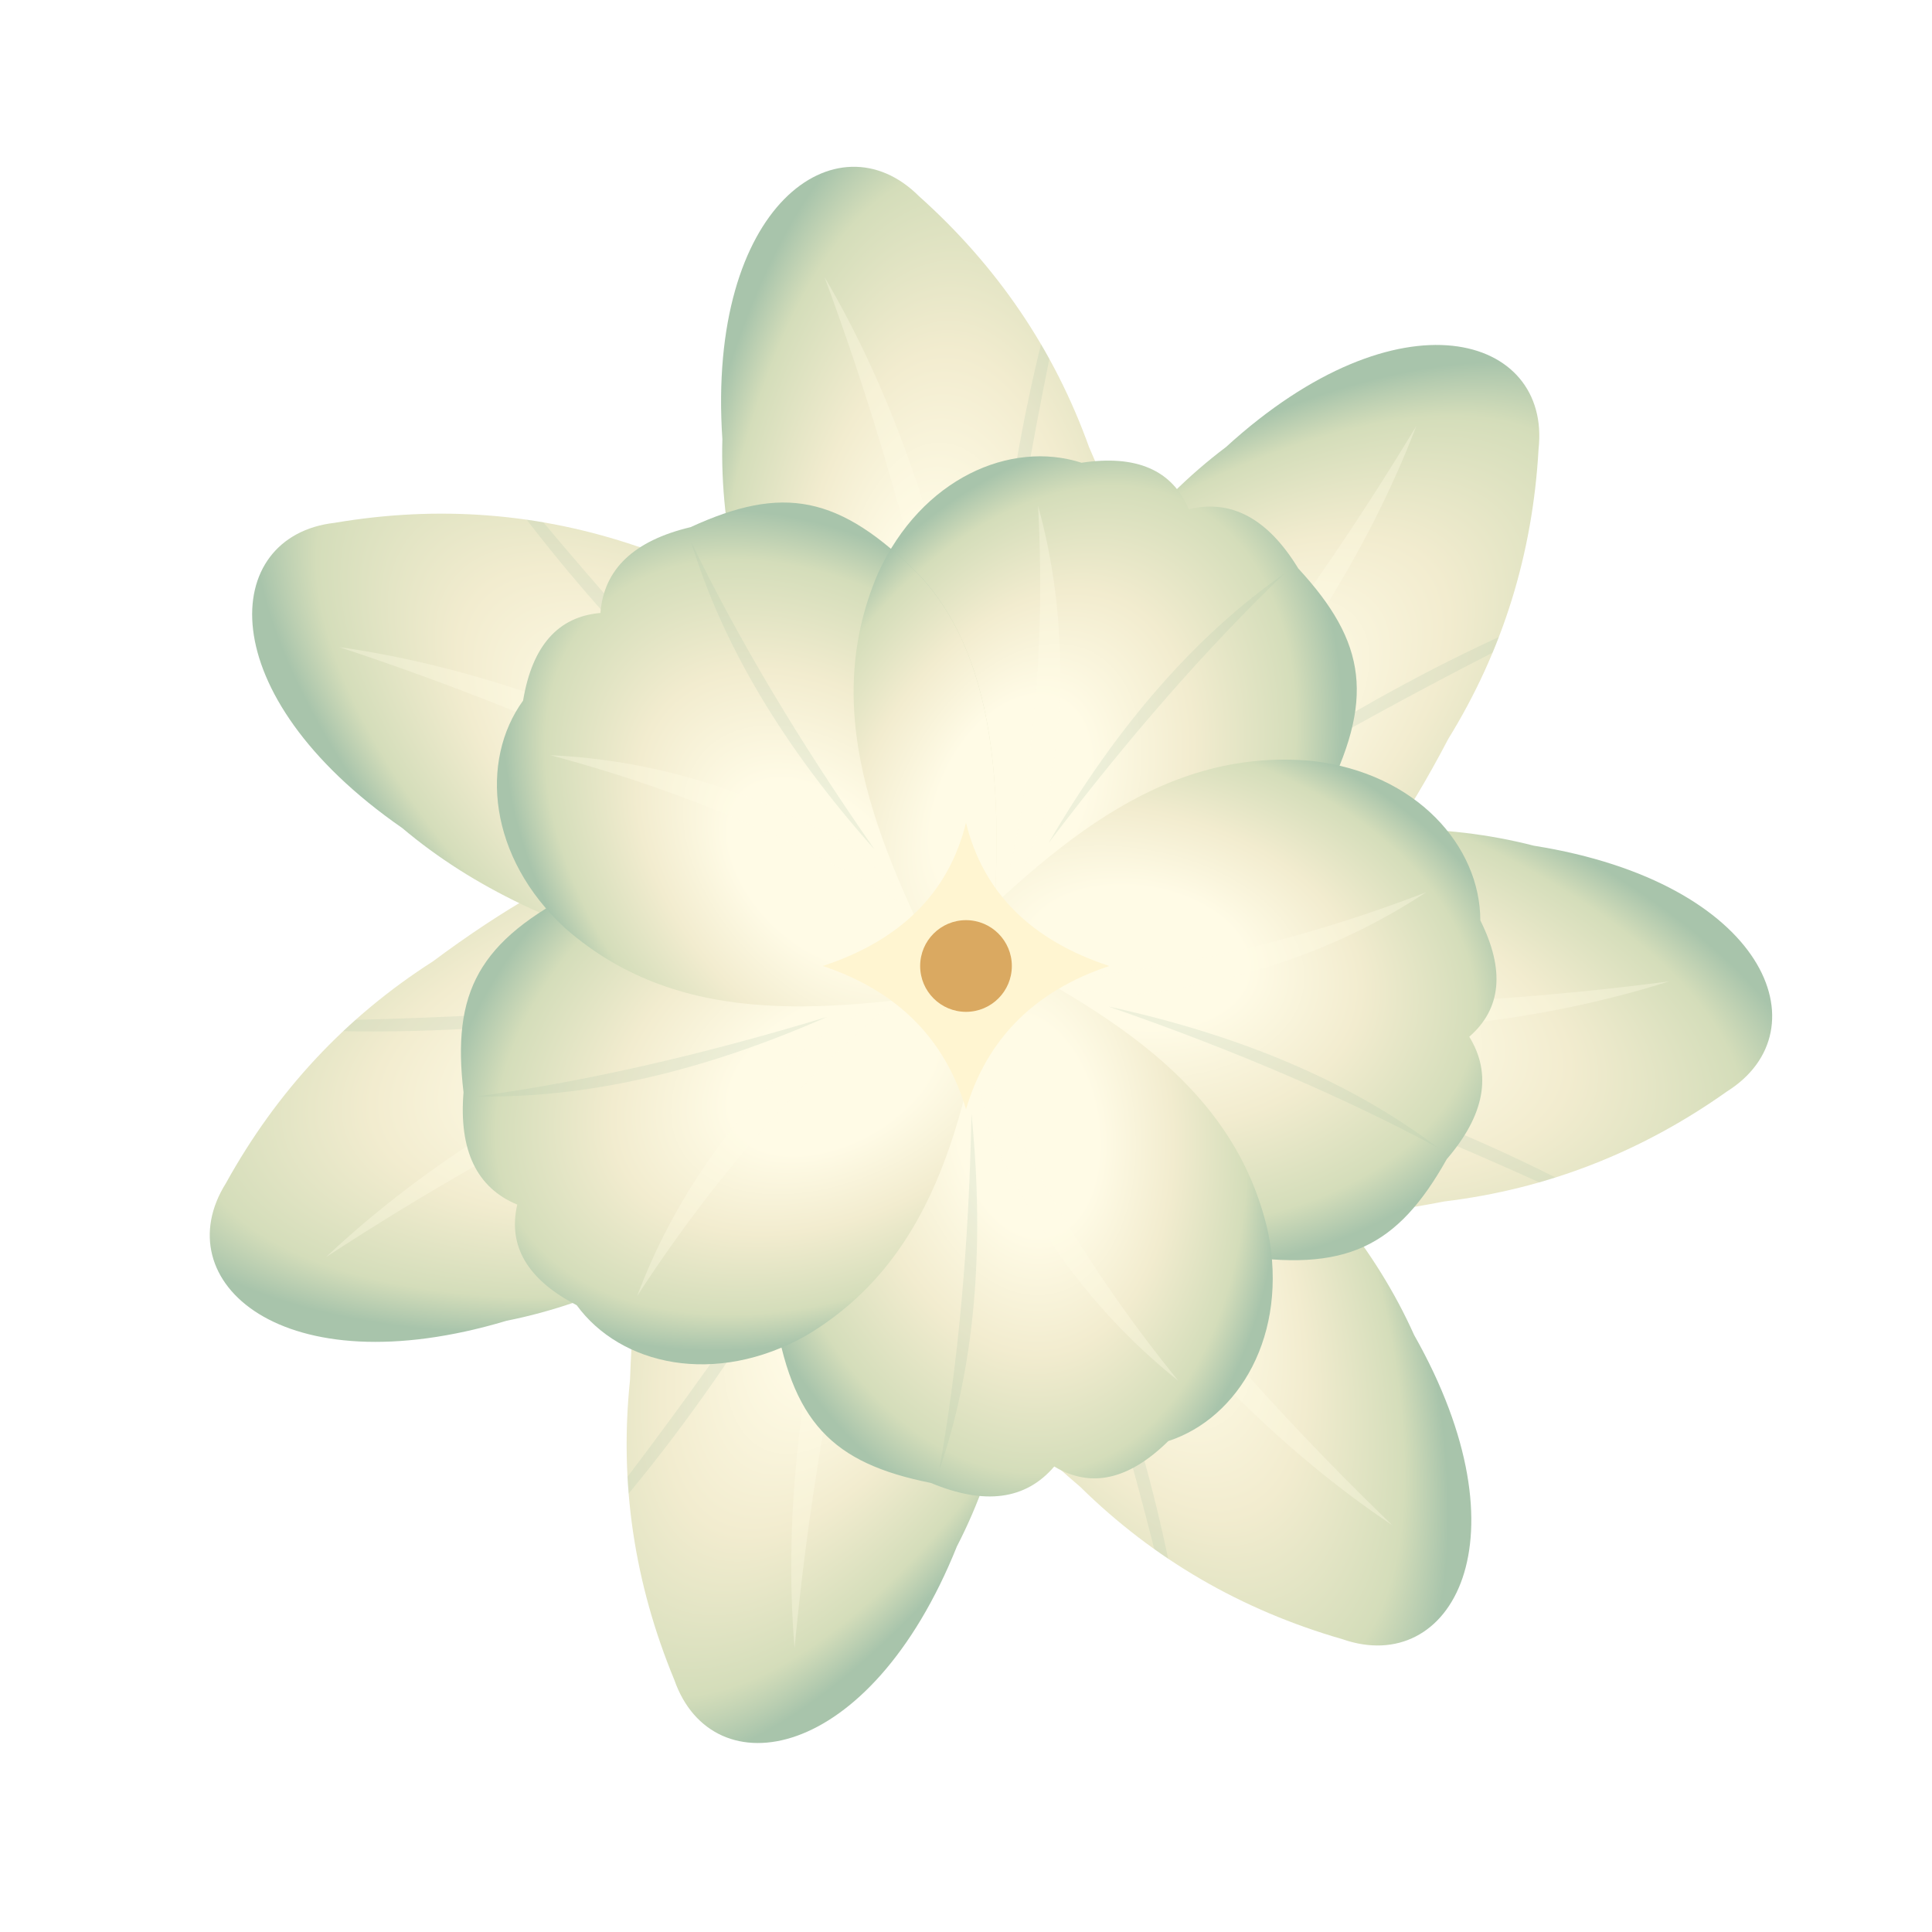
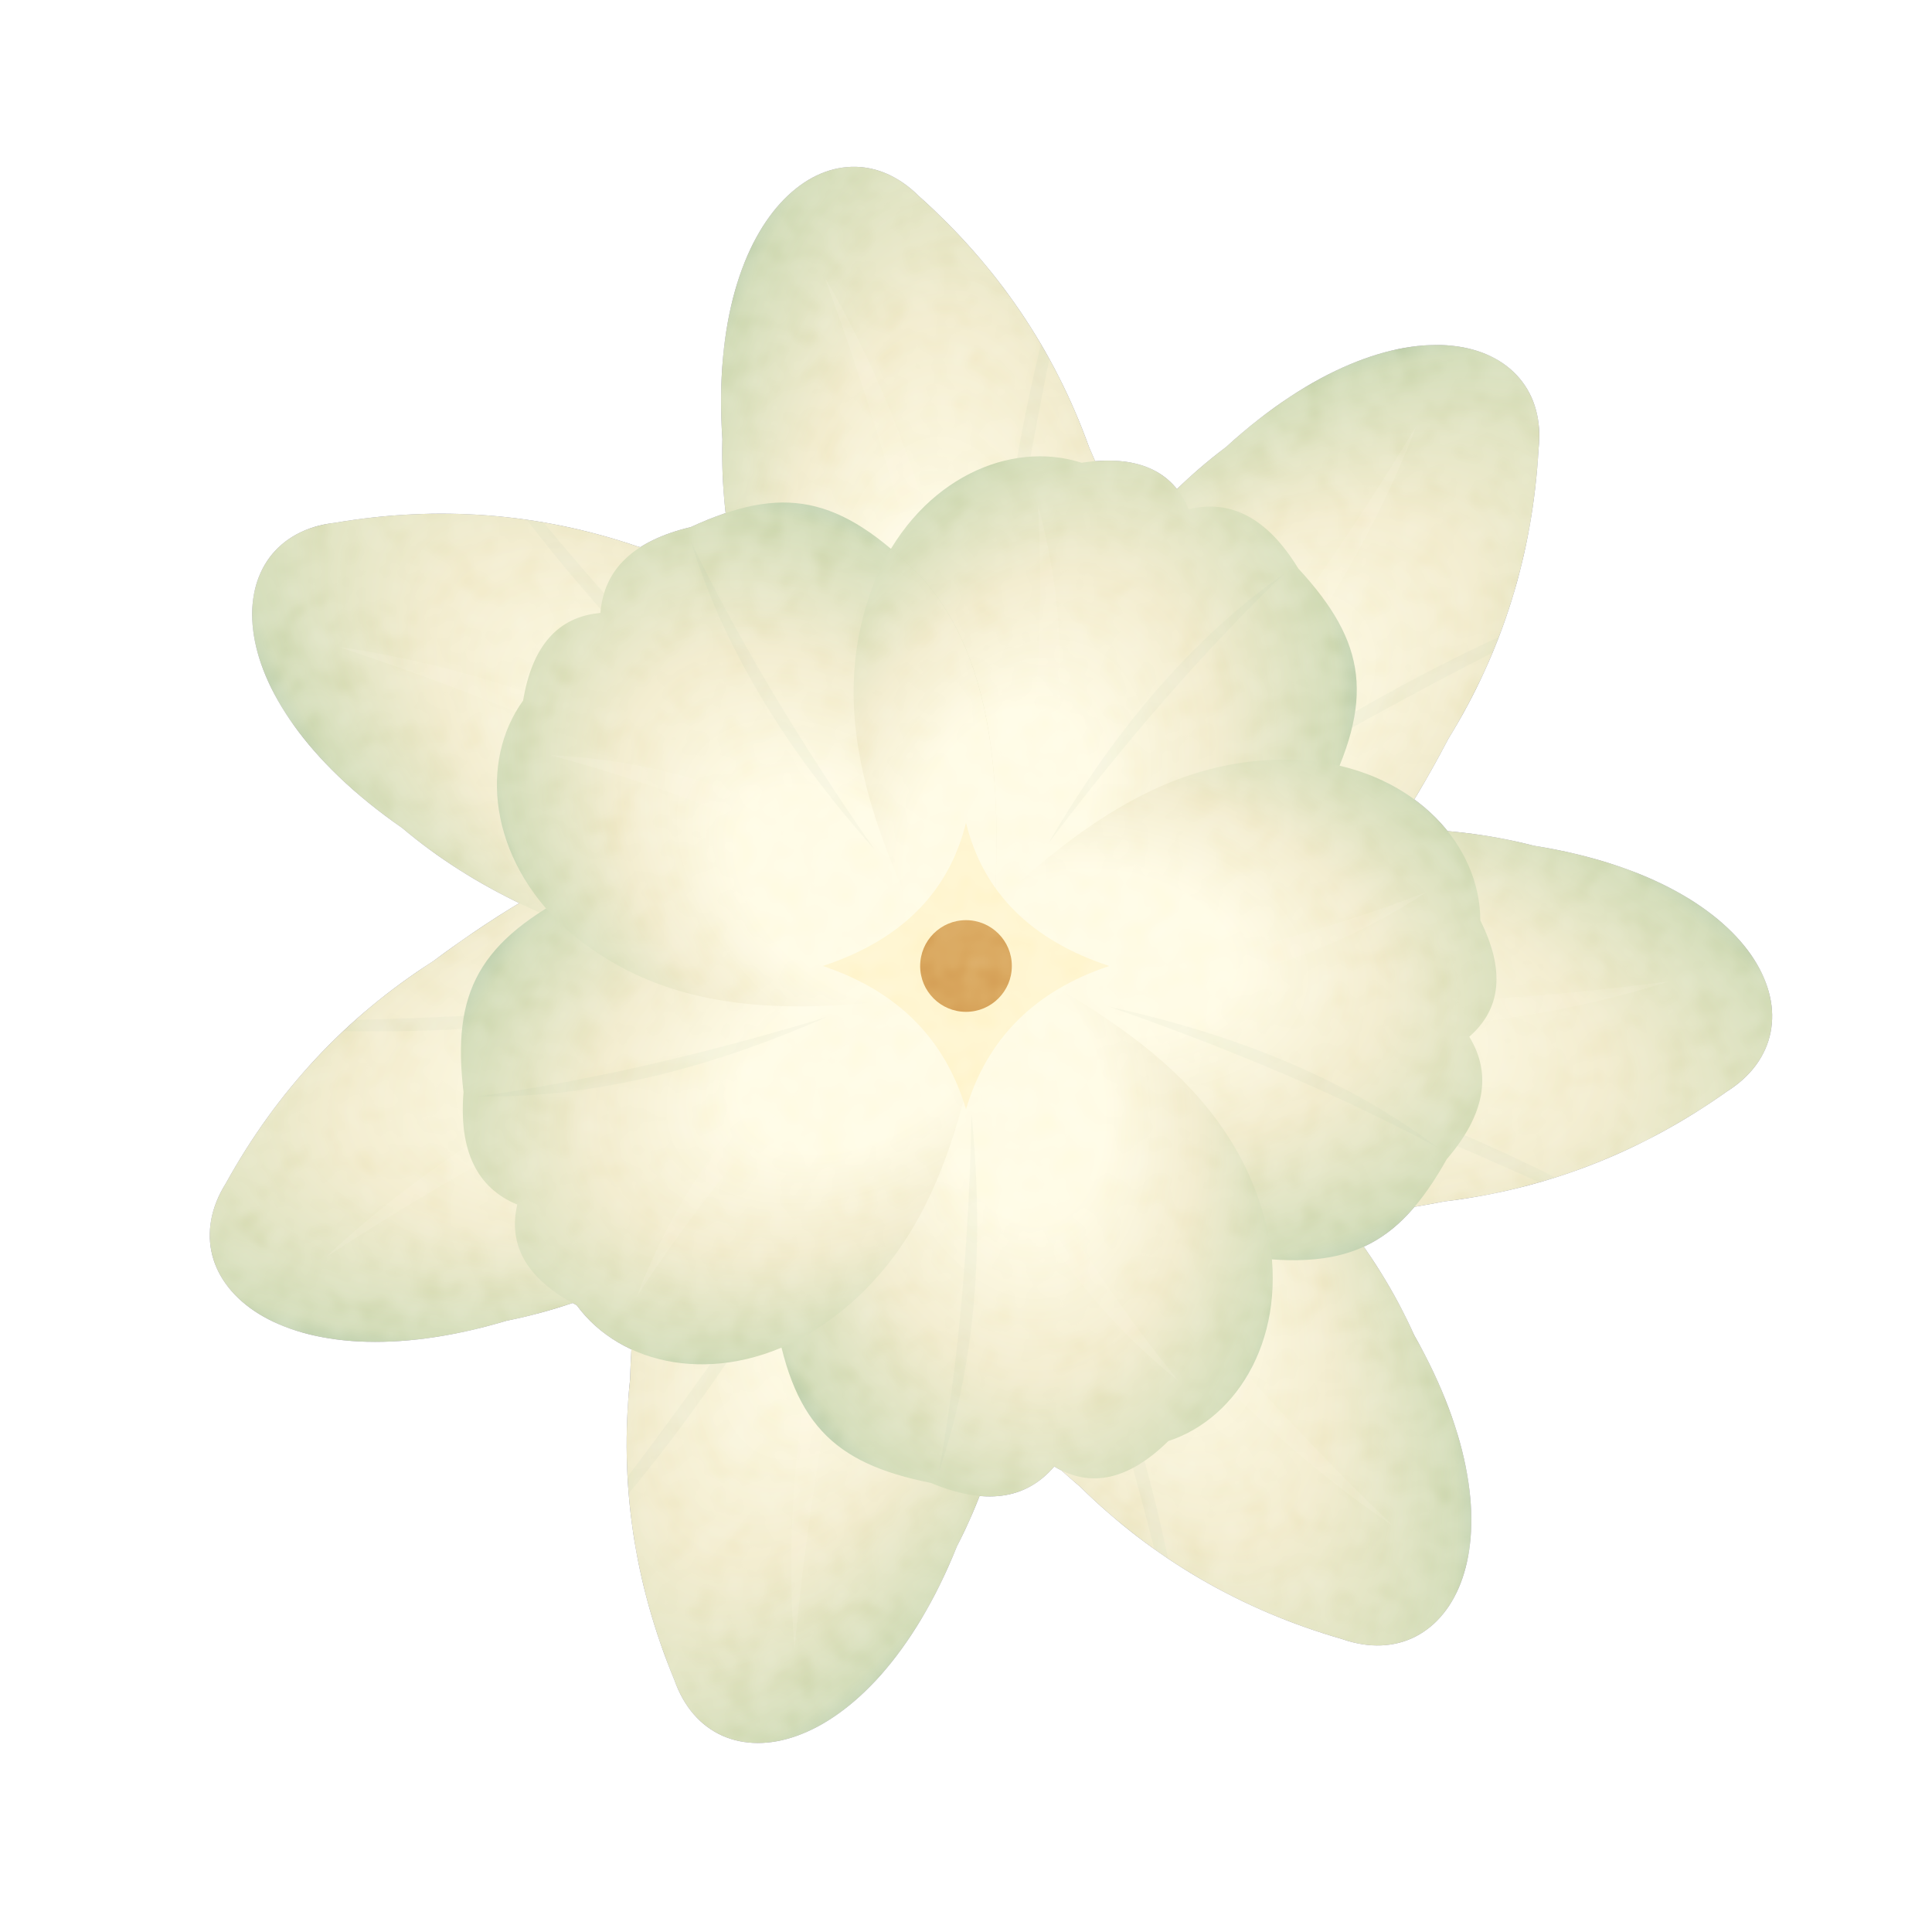
<svg xmlns="http://www.w3.org/2000/svg" viewBox="-1.18 -1.18 2.36 2.36" width="512" height="512" role="img">
  <defs>
-     <radialGradient id="ink0" gradientUnits="userSpaceOnUse" cx=".20" cy="0" r=".88" fx=".36" fy="-.13" gradientTransform="scale(1 1.30)">
+     <filter id="paper" x="-2%" y="-2%" width="104%" height="104%" color-interpolation-filters="sRGB">
+       <feTurbulence type="fractalNoise" baseFrequency="27" numOctaves="2" seed="19" />
+       <feColorMatrix values=".23 .17 .10 0 .25  .23 .17 .10 0 .25  .23 .17 .10 0 .25  0 0 0 0 1" />
+       <feBlend in2="SourceGraphic" mode="soft-light" />
+       <feComposite in2="SourceGraphic" operator="in" />
+     </filter>
+     <radialGradient id="ink0" gradientUnits="userSpaceOnUse" cx=".20" cy="0" r="1.02" fx=".28" fy="-.13" gradientTransform="scale(1 1.30)">
      <stop offset="0" stop-color="#fffbe6" />
      <stop offset=".24" stop-color="#fffbe6" />
      <stop offset=".55" stop-color="#f2eccf" />
      <stop offset=".86" stop-color="#d4ddba" />
      <stop offset="1" stop-color="#a8c4ab" />
    </radialGradient>
    <path id="outline0" d="M-.06 .01C.18 -.57 .42 -.95 .65 -.93C.94 -.99 1.05 -.49 .95 -.18Q.82 .27 .64 .47Q.34 .88 .16 .66Q.09 .48 -.06 .01Z" />
    <clipPath id="cut0">
      <use href="#outline0" />
    </clipPath>
    <g id="petal0">
      <use href="#outline0" fill="url(#ink0)" />
      <g clip-path="url(#cut0)">
-         <path d="M.02 .06Q.44 -.07 .85 -.54Q.63 -.14 .32 .022Z" fill="#fffbe6" opacity=".35" />
-         <path d="M.28 .08Q.67 .14 .94 .45Q.65 .23 .28 .08Z" fill="#a8c4ab" opacity=".20" />
+         <path d="M.02 .06Q.44 -.07 .85 -.54Q.63 -.14 .32 .022Z" fill="#fffbe6" opacity=".13" />
+         <path d="M.28 .08Q.67 .14 .94 .45Q.65 .23 .28 .08Z" fill="#a8c4ab" opacity=".08" />
      </g>
    </g>
    <clipPath id="seam0">
      <path d="M-.06 .01C.18 -.57 .42 -.95 .65 -.93C.94 -.99 1.05 -.49 .95 -.18Q.82 .27 .64 .47Q.34 .88 .16 .66Q.09 .48 -.06 .01Z" transform="rotate(218.5714) scale(0.99 0.32)" />
    </clipPath>
-     <radialGradient id="ink1" gradientUnits="userSpaceOnUse" cx=".20" cy="0" r=".88" fx=".36" fy="-.13" gradientTransform="scale(1 1.30)">
+     <radialGradient id="ink1" gradientUnits="userSpaceOnUse" cx=".20" cy="0" r="1.02" fx=".28" fy="-.13" gradientTransform="scale(1 1.30)">
      <stop offset="0" stop-color="#fffbe6" />
      <stop offset=".24" stop-color="#fffbe6" />
      <stop offset=".55" stop-color="#f2eccf" />
      <stop offset=".86" stop-color="#d4ddba" />
      <stop offset="1" stop-color="#a8c4ab" />
    </radialGradient>
    <path id="outline1" d="M-.06 0C.12 -.48 .30 -.96 .60 -.99C.80 -1 .94 -.75 .96 -.46Q1.05 -.19 .97 0Q1.05 .20 .96 .49C.89 .86 .80 .99 .58 .98C.33 .95 .12 .46 -.06 0Z" />
    <clipPath id="cut1">
      <use href="#outline1" />
    </clipPath>
    <g id="petal1">
      <use href="#outline1" fill="url(#ink1)" />
      <g clip-path="url(#cut1)">
-         <path d="M.02 .06Q.44 -.07 .85 -.54Q.63 -.14 .32 .022Z" fill="#fffbe6" opacity=".35" />
-         <path d="M.28 .08Q.67 .14 .94 .45Q.65 .23 .28 .08Z" fill="#a8c4ab" opacity=".20" />
+         <path d="M.02 .06Q.44 -.07 .85 -.54Q.63 -.14 .32 .022Z" fill="#fffbe6" opacity=".13" />
+         <path d="M.28 .08Q.67 .14 .94 .45Q.65 .23 .28 .08Z" fill="#a8c4ab" opacity=".08" />
      </g>
    </g>
    <clipPath id="seam1">
      <path d="M-.06 0C.12 -.48 .30 -.96 .60 -.99C.80 -1 .94 -.75 .96 -.46Q1.05 -.19 .97 0Q1.05 .20 .96 .49C.89 .86 .80 .99 .58 .98C.33 .95 .12 .46 -.06 0Z" transform="rotate(224) scale(0.64 0.31)" />
    </clipPath>
    <g id="blossom">
      <g>
        <use href="#petal0" transform="rotate(-90) scale(0.99 0.32)" />
        <use href="#petal0" transform="rotate(-38.5714) scale(0.99 0.32)" />
        <use href="#petal0" transform="rotate(12.8571) scale(0.99 0.32)" />
        <use href="#petal0" transform="rotate(64.2857) scale(0.99 0.32)" />
        <use href="#petal0" transform="rotate(115.7143) scale(0.99 0.32)" />
        <use href="#petal0" transform="rotate(167.1429) scale(0.99 0.32)" />
        <use href="#petal0" transform="rotate(218.5714) scale(0.99 0.32)" />
        <g clip-path="url(#seam0)">
          <use href="#petal0" transform="rotate(-90) scale(0.99 0.32)" />
        </g>
      </g>
      <g>
        <use href="#petal1" transform="rotate(-64) scale(0.64 0.31)" />
        <use href="#petal1" transform="rotate(8) scale(0.64 0.31)" />
        <use href="#petal1" transform="rotate(80) scale(0.64 0.31)" />
        <use href="#petal1" transform="rotate(152) scale(0.64 0.31)" />
        <use href="#petal1" transform="rotate(224) scale(0.64 0.31)" />
        <g clip-path="url(#seam1)">
          <use href="#petal1" transform="rotate(-64) scale(0.64 0.31)" />
        </g>
      </g>
      <path d="M0 -1Q.18 -.27 1 0Q.22 .26 0 1Q-.22 .26 -1 0Q-.18 -.27 0 -1Z" fill="#fff5d1" transform="translate(0 0) rotate(0) scale(0.175 0.175)" />
      <circle cx="0" cy="0" r="0.056" fill="#daa961" />
    </g>
  </defs>
-   <use href="#blossom" transform="translate(0 0) rotate(0) scale(1 1)" />
+   <g filter="url(#paper)">
+     <use href="#blossom" transform="translate(0 0) rotate(0) scale(1 1)" />
+   </g>
</svg>
